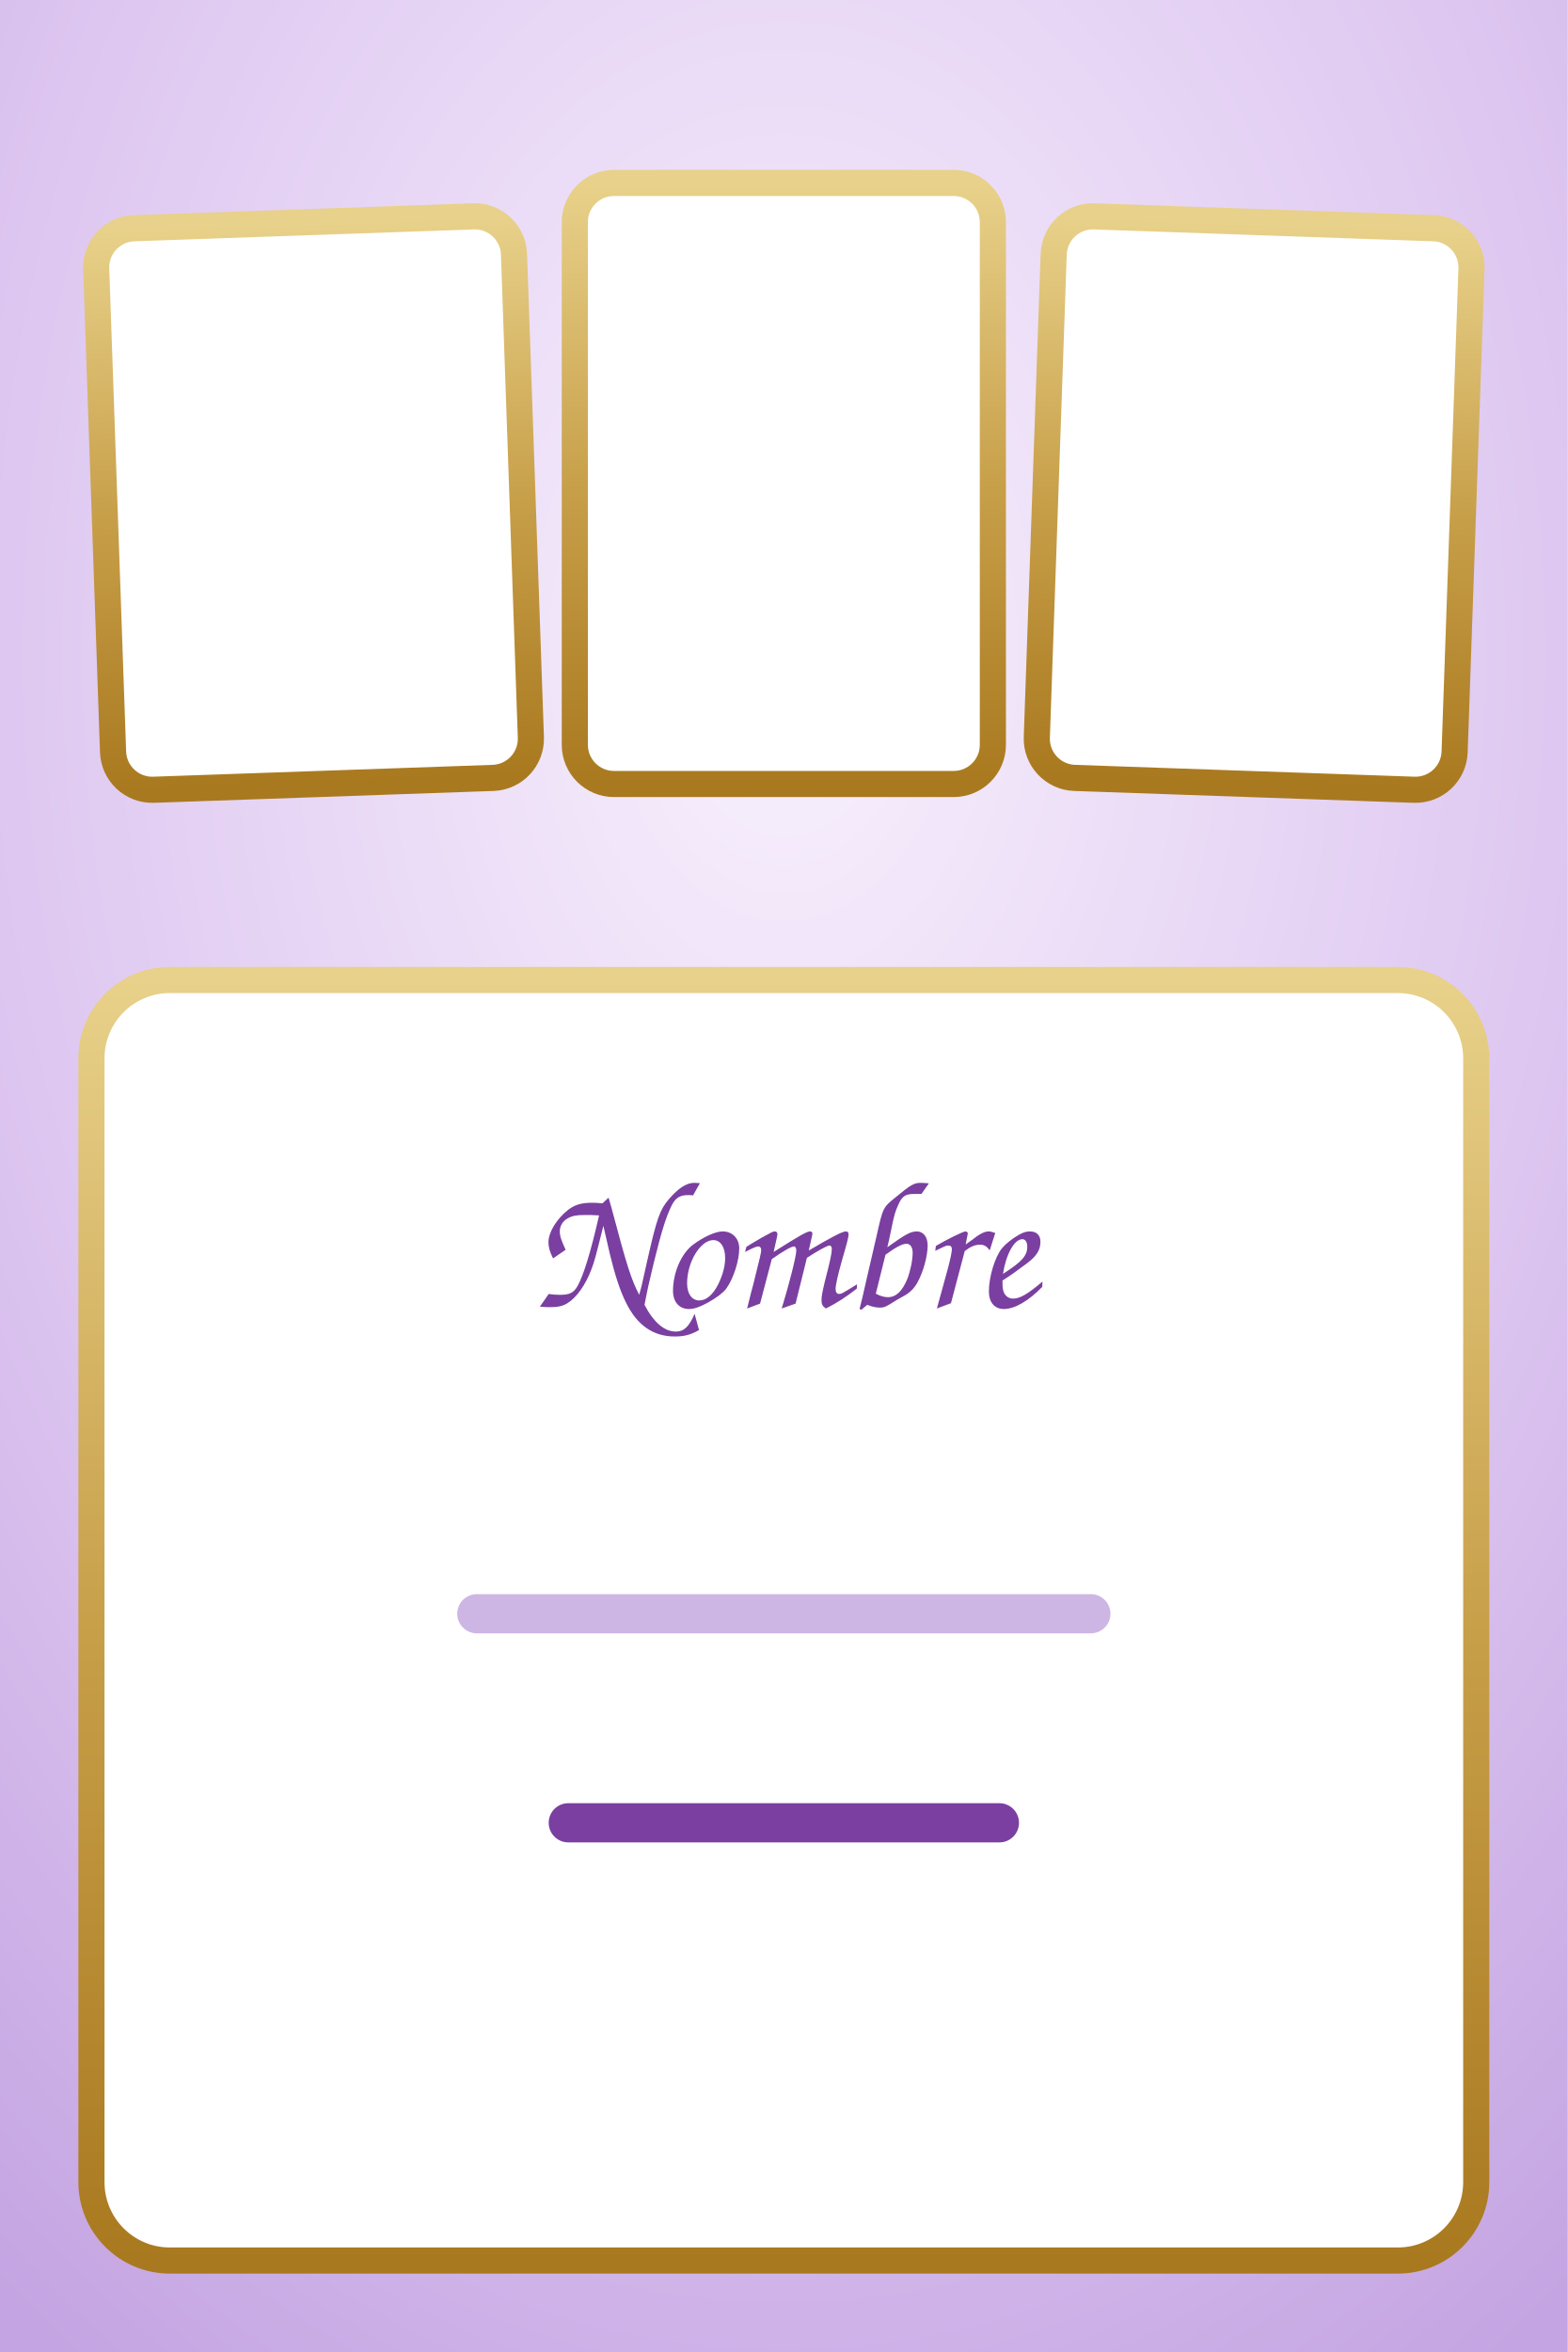
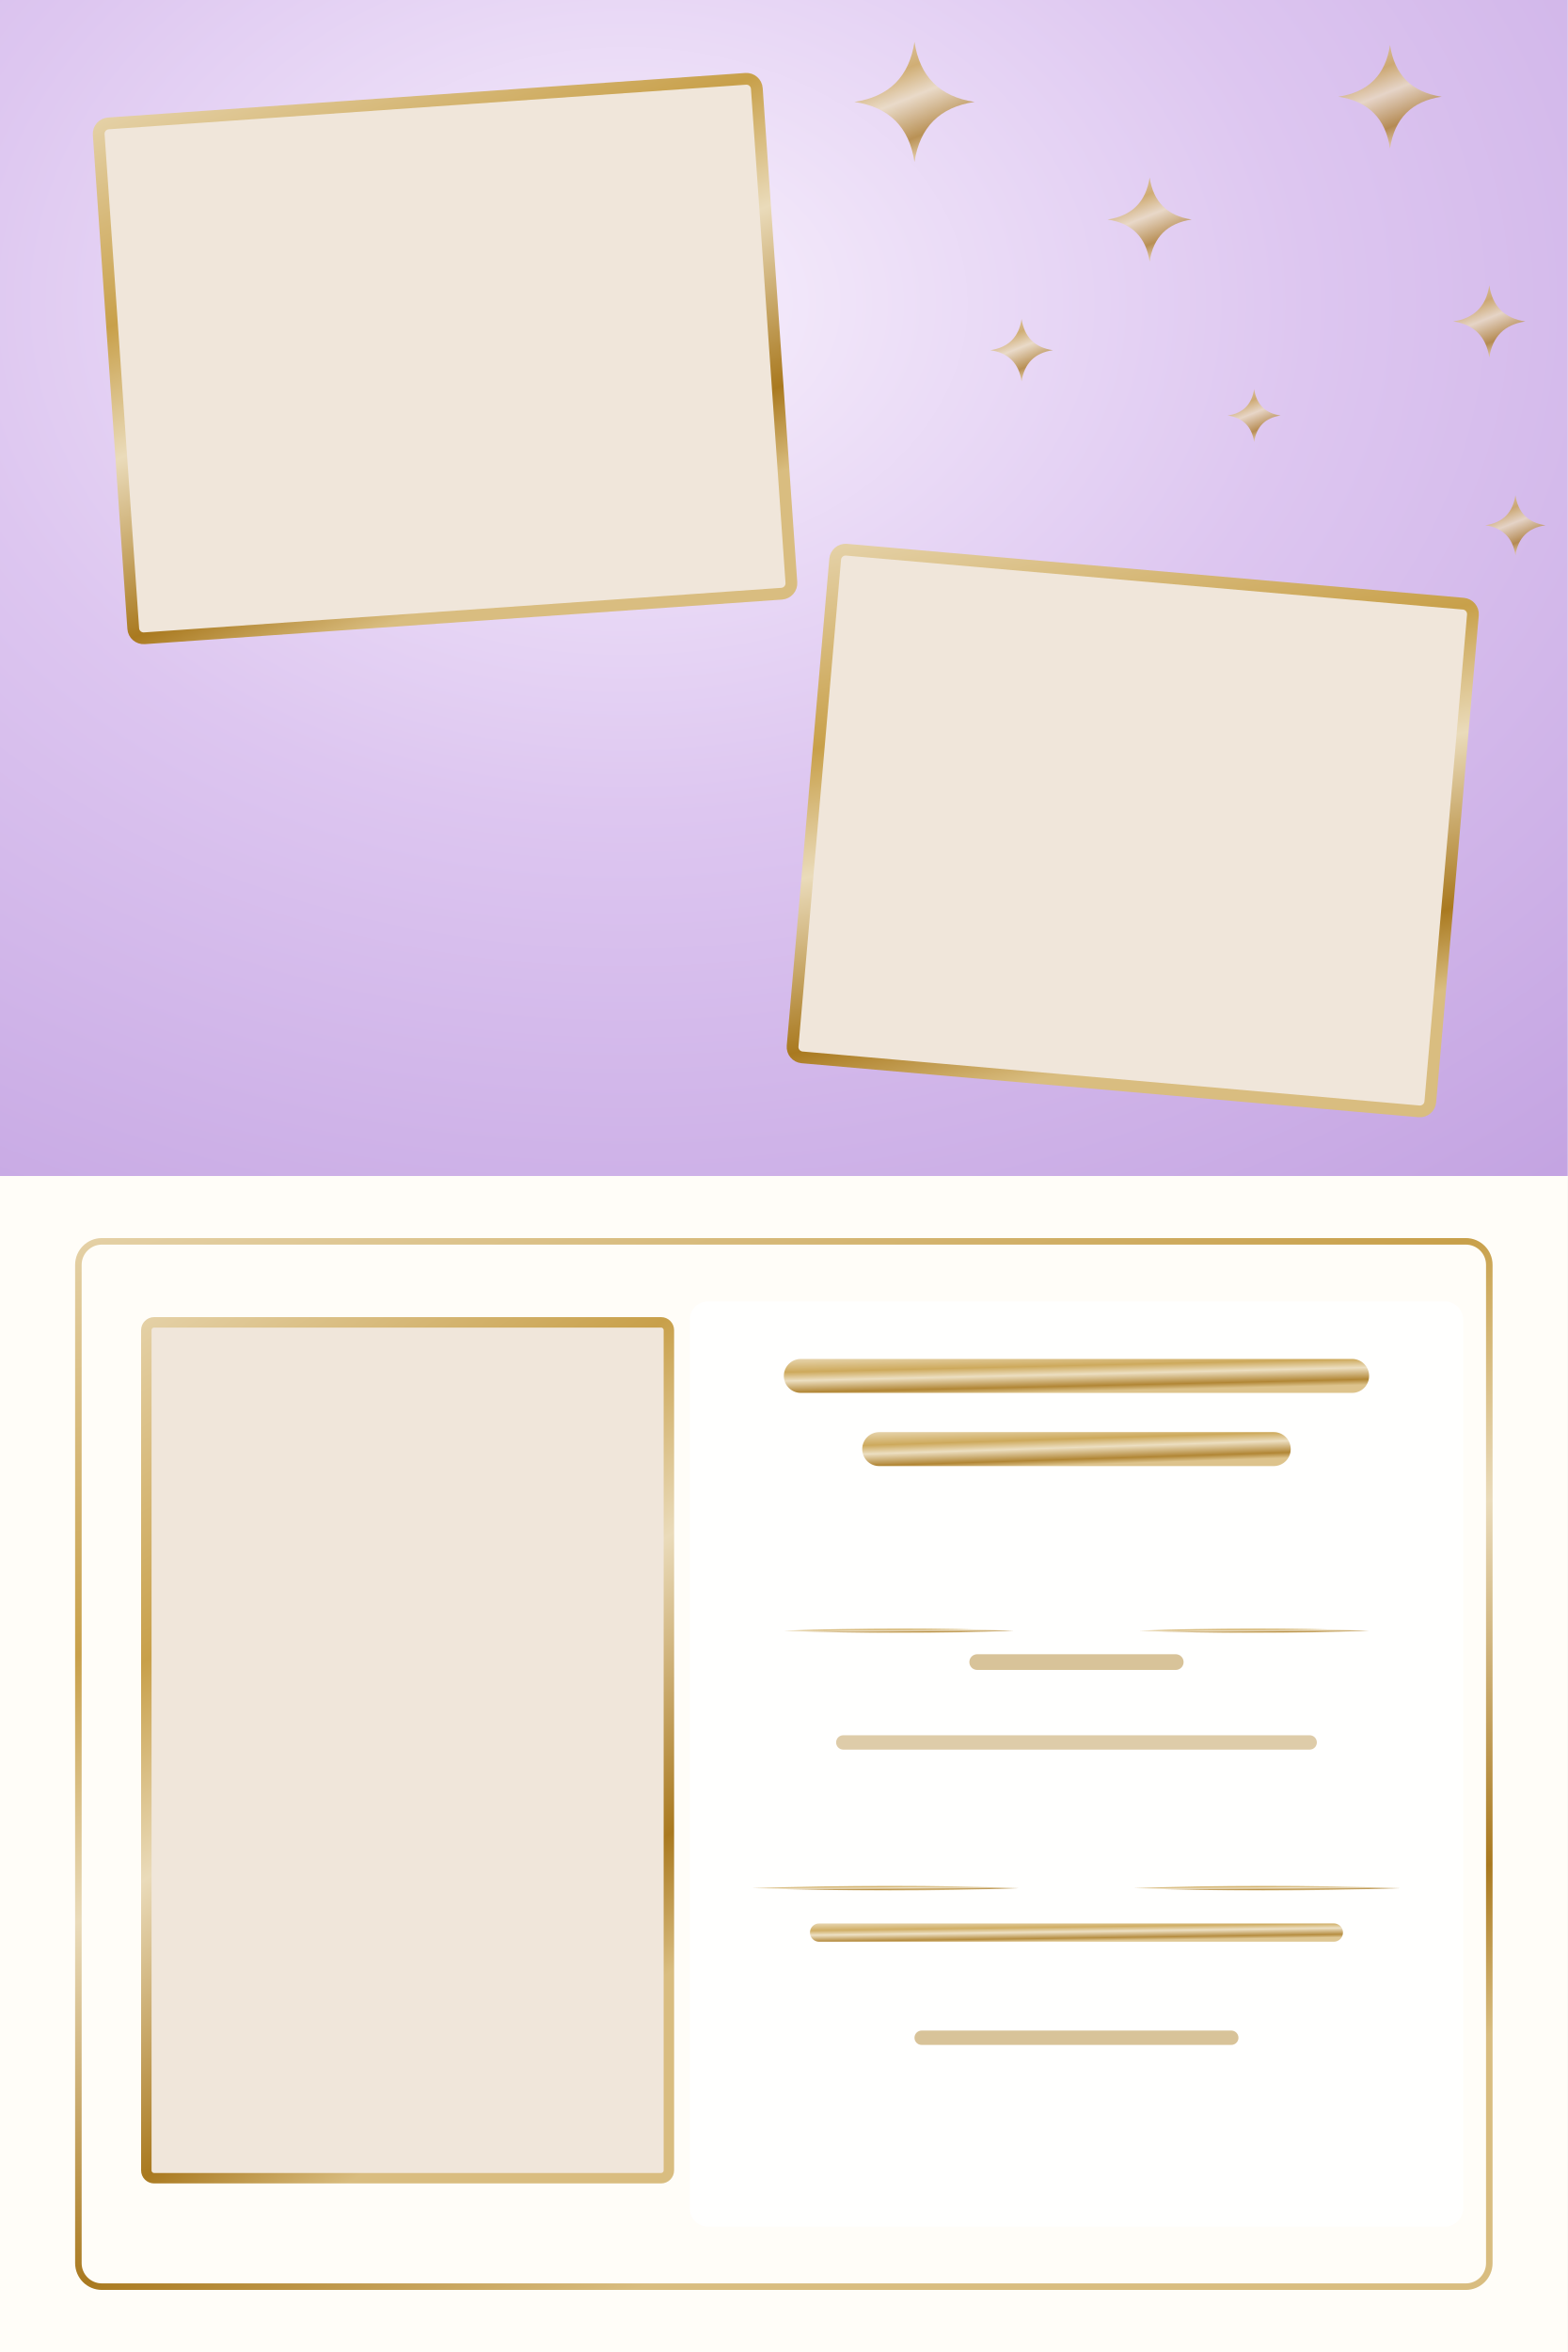
- <svg xmlns="http://www.w3.org/2000/svg" viewBox="0 0 240 360" width="240" height="360">
+ <svg xmlns="http://www.w3.org/2000/svg" viewBox="0 0 1200 1800" width="400" height="600">
  <defs>
-     <radialGradient id="tlila" cx="50%" cy="28%" r="85%">
+     <radialGradient id="tb" cx="40%" cy="26%" r="94%">
      <stop offset="0%" stop-color="#f8f1fd" />
-       <stop offset="60%" stop-color="#ddc6f0" />
+       <stop offset="46%" stop-color="#ddc6f0" />
      <stop offset="100%" stop-color="#c4a4e2" />
    </radialGradient>
-     <linearGradient id="tlg" x1="0" y1="0" x2="0" y2="1">
-       <stop offset="0%" stop-color="#e8d18a" />
-       <stop offset="50%" stop-color="#c8a04a" />
-       <stop offset="100%" stop-color="#a9791f" />
+     <linearGradient id="g" x1="0" y1="0" x2="0.4" y2="1">
+       <stop offset="0%" stop-color="#e4d0a5" />
+       <stop offset="34%" stop-color="#c8a04a" />
+       <stop offset="56%" stop-color="#eadbba" />
+       <stop offset="86%" stop-color="#a9791f" />
+       <stop offset="100%" stop-color="#d9bd80" />
    </linearGradient>
+     <symbol id="mo" viewBox="-50 -50 100 100">
+       <path d="M0,-46 Q6,-6 46,0 Q6,6 0,46 Q-6,6 -46,0 Q-6,-6 0,-46 Z" />
+     </symbol>
  </defs>
-   <rect width="240" height="360" fill="url(#tlila)" />
-   <rect x="16" y="34" width="64" height="86" rx="6" fill="#fff" stroke="url(#tlg)" stroke-width="4" transform="rotate(-2 48 77)" />
-   <rect x="88" y="28" width="64" height="92" rx="6" fill="#fff" stroke="url(#tlg)" stroke-width="4" />
-   <rect x="160" y="34" width="64" height="86" rx="6" fill="#fff" stroke="url(#tlg)" stroke-width="4" transform="rotate(2 192 77)" />
-   <rect x="14" y="150" width="212" height="196" rx="12" fill="#fff" stroke="url(#tlg)" stroke-width="4" />
-   <text x="120" y="200" font-family="'Segoe Script','Brush Script MT',cursive" font-size="28" fill="#7a3fa0" text-anchor="middle">Nombre</text>
-   <line x1="64" y1="216" x2="176" y2="216" stroke="url(#tlg)" stroke-width="2" />
-   <rect x="70" y="244" width="100" height="6" rx="3" fill="#cdb6e4" />
-   <rect x="84" y="276" width="72" height="6" rx="3" fill="#7a3fa0" />
+   <rect x="0" y="0" width="1200" height="900" fill="url(#tb)" />
+   <g fill="url(#g)" color="#a9791f" opacity="0.75">
+     <use href="#mo" x="-50" y="-50" width="100" height="100" transform="translate(700,78) scale(1)" />
+     <use href="#mo" x="-50" y="-50" width="100" height="100" transform="translate(880,168) scale(0.7)" />
+     <use href="#mo" x="-50" y="-50" width="100" height="100" transform="translate(1064,74) scale(0.86)" />
+     <use href="#mo" x="-50" y="-50" width="100" height="100" transform="translate(1140,246) scale(0.6)" />
+     <use href="#mo" x="-50" y="-50" width="100" height="100" transform="translate(782,268) scale(0.52)" />
+     <use href="#mo" x="-50" y="-50" width="100" height="100" transform="translate(960,318) scale(0.44)" />
+     <use href="#mo" x="-50" y="-50" width="100" height="100" transform="translate(1160,402) scale(0.5)" />
+   </g>
+   <g transform="translate(75,95) rotate(-4)">
+     <rect width="505" height="395" rx="8" fill="#f0e6da" />
+     <rect width="505" height="395" rx="8" fill="none" stroke="url(#g)" stroke-width="9" />
+   </g>
+   <g transform="translate(640,420) rotate(5)">
+     <rect width="490" height="390" rx="8" fill="#f0e6da" />
+     <rect width="490" height="390" rx="8" fill="none" stroke="url(#g)" stroke-width="9" />
+   </g>
+   <rect x="0" y="900" width="1200" height="900" fill="#fffdf8" />
+   <g transform="translate(0,900)">
+     <rect x="60" y="50" width="1080" height="800" rx="18" fill="#fffdf8" />
+     <rect x="60" y="50" width="1080" height="800" rx="18" fill="none" stroke="url(#g)" stroke-width="5" />
+     <rect x="528" y="96" width="592" height="708" rx="14" fill="#ffffff" opacity="0.92" />
+     <rect x="112" y="112" width="400" height="655" rx="6" fill="#f0e6da" />
+     <rect x="112" y="112" width="400" height="655" rx="6" fill="none" stroke="url(#g)" stroke-width="8" />
+     <rect x="600" y="140" width="448" height="26" rx="13" fill="url(#g)" opacity="0.9" />
+     <rect x="660" y="196" width="328" height="26" rx="13" fill="url(#g)" opacity="0.9" />
+     <path d="M600,348 Q690,344.6 776,348 Q690,351.4 600,348 Z" fill="url(#g)" opacity="0.8" />
+     <path d="M1048,348 Q958,344.6 872,348 Q958,351.4 1048,348 Z" fill="url(#g)" opacity="0.8" />
+     <rect x="742" y="366" width="164" height="12" rx="6" fill="#a9791f" opacity="0.45" />
+     <rect x="640" y="428" width="368" height="11" rx="5.5" fill="#a9791f" opacity="0.38" />
+     <path d="M576,545 Q684,541.4 780,545 Q684,548.6 576,545 Z" fill="url(#g)" opacity="0.8" />
+     <path d="M1072,545 Q964,541.4 868,545 Q964,548.6 1072,545 Z" fill="url(#g)" opacity="0.8" />
+     <rect x="620" y="572" width="408" height="14" rx="7" fill="url(#g)" opacity="0.85" />
+     <rect x="700" y="654" width="248" height="11" rx="5.5" fill="#a9791f" opacity="0.45" />
+   </g>
</svg>
